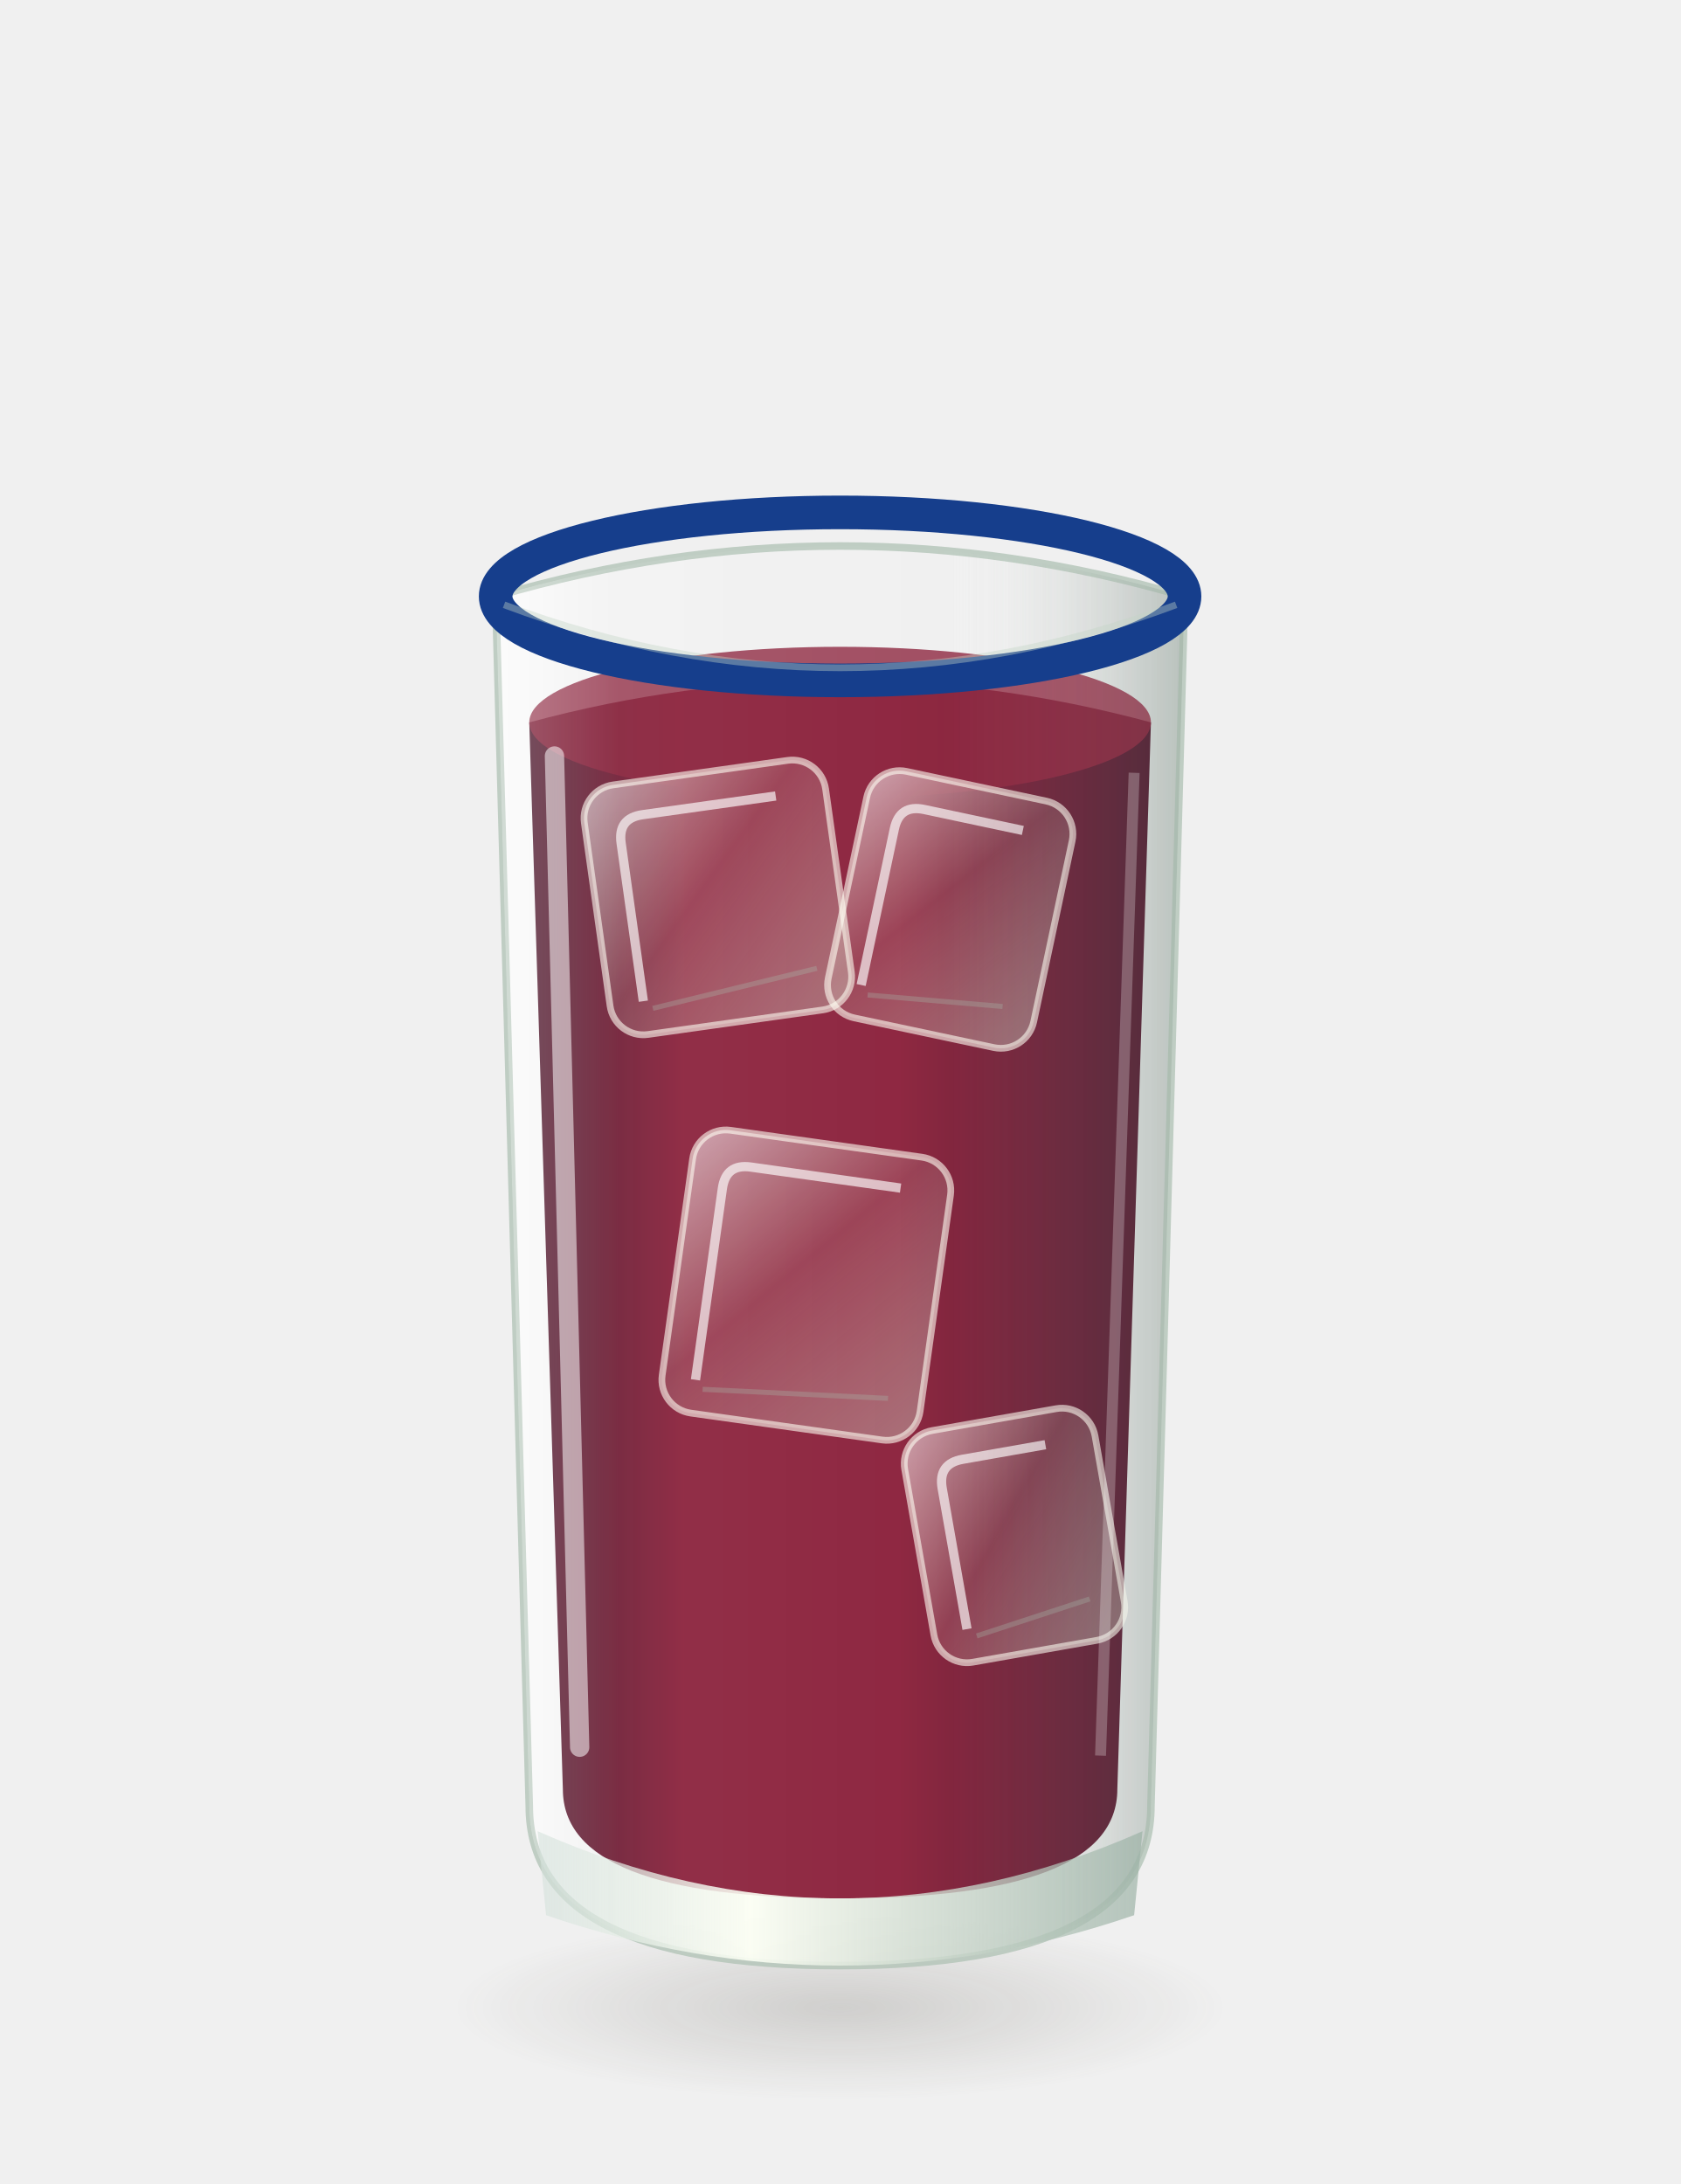
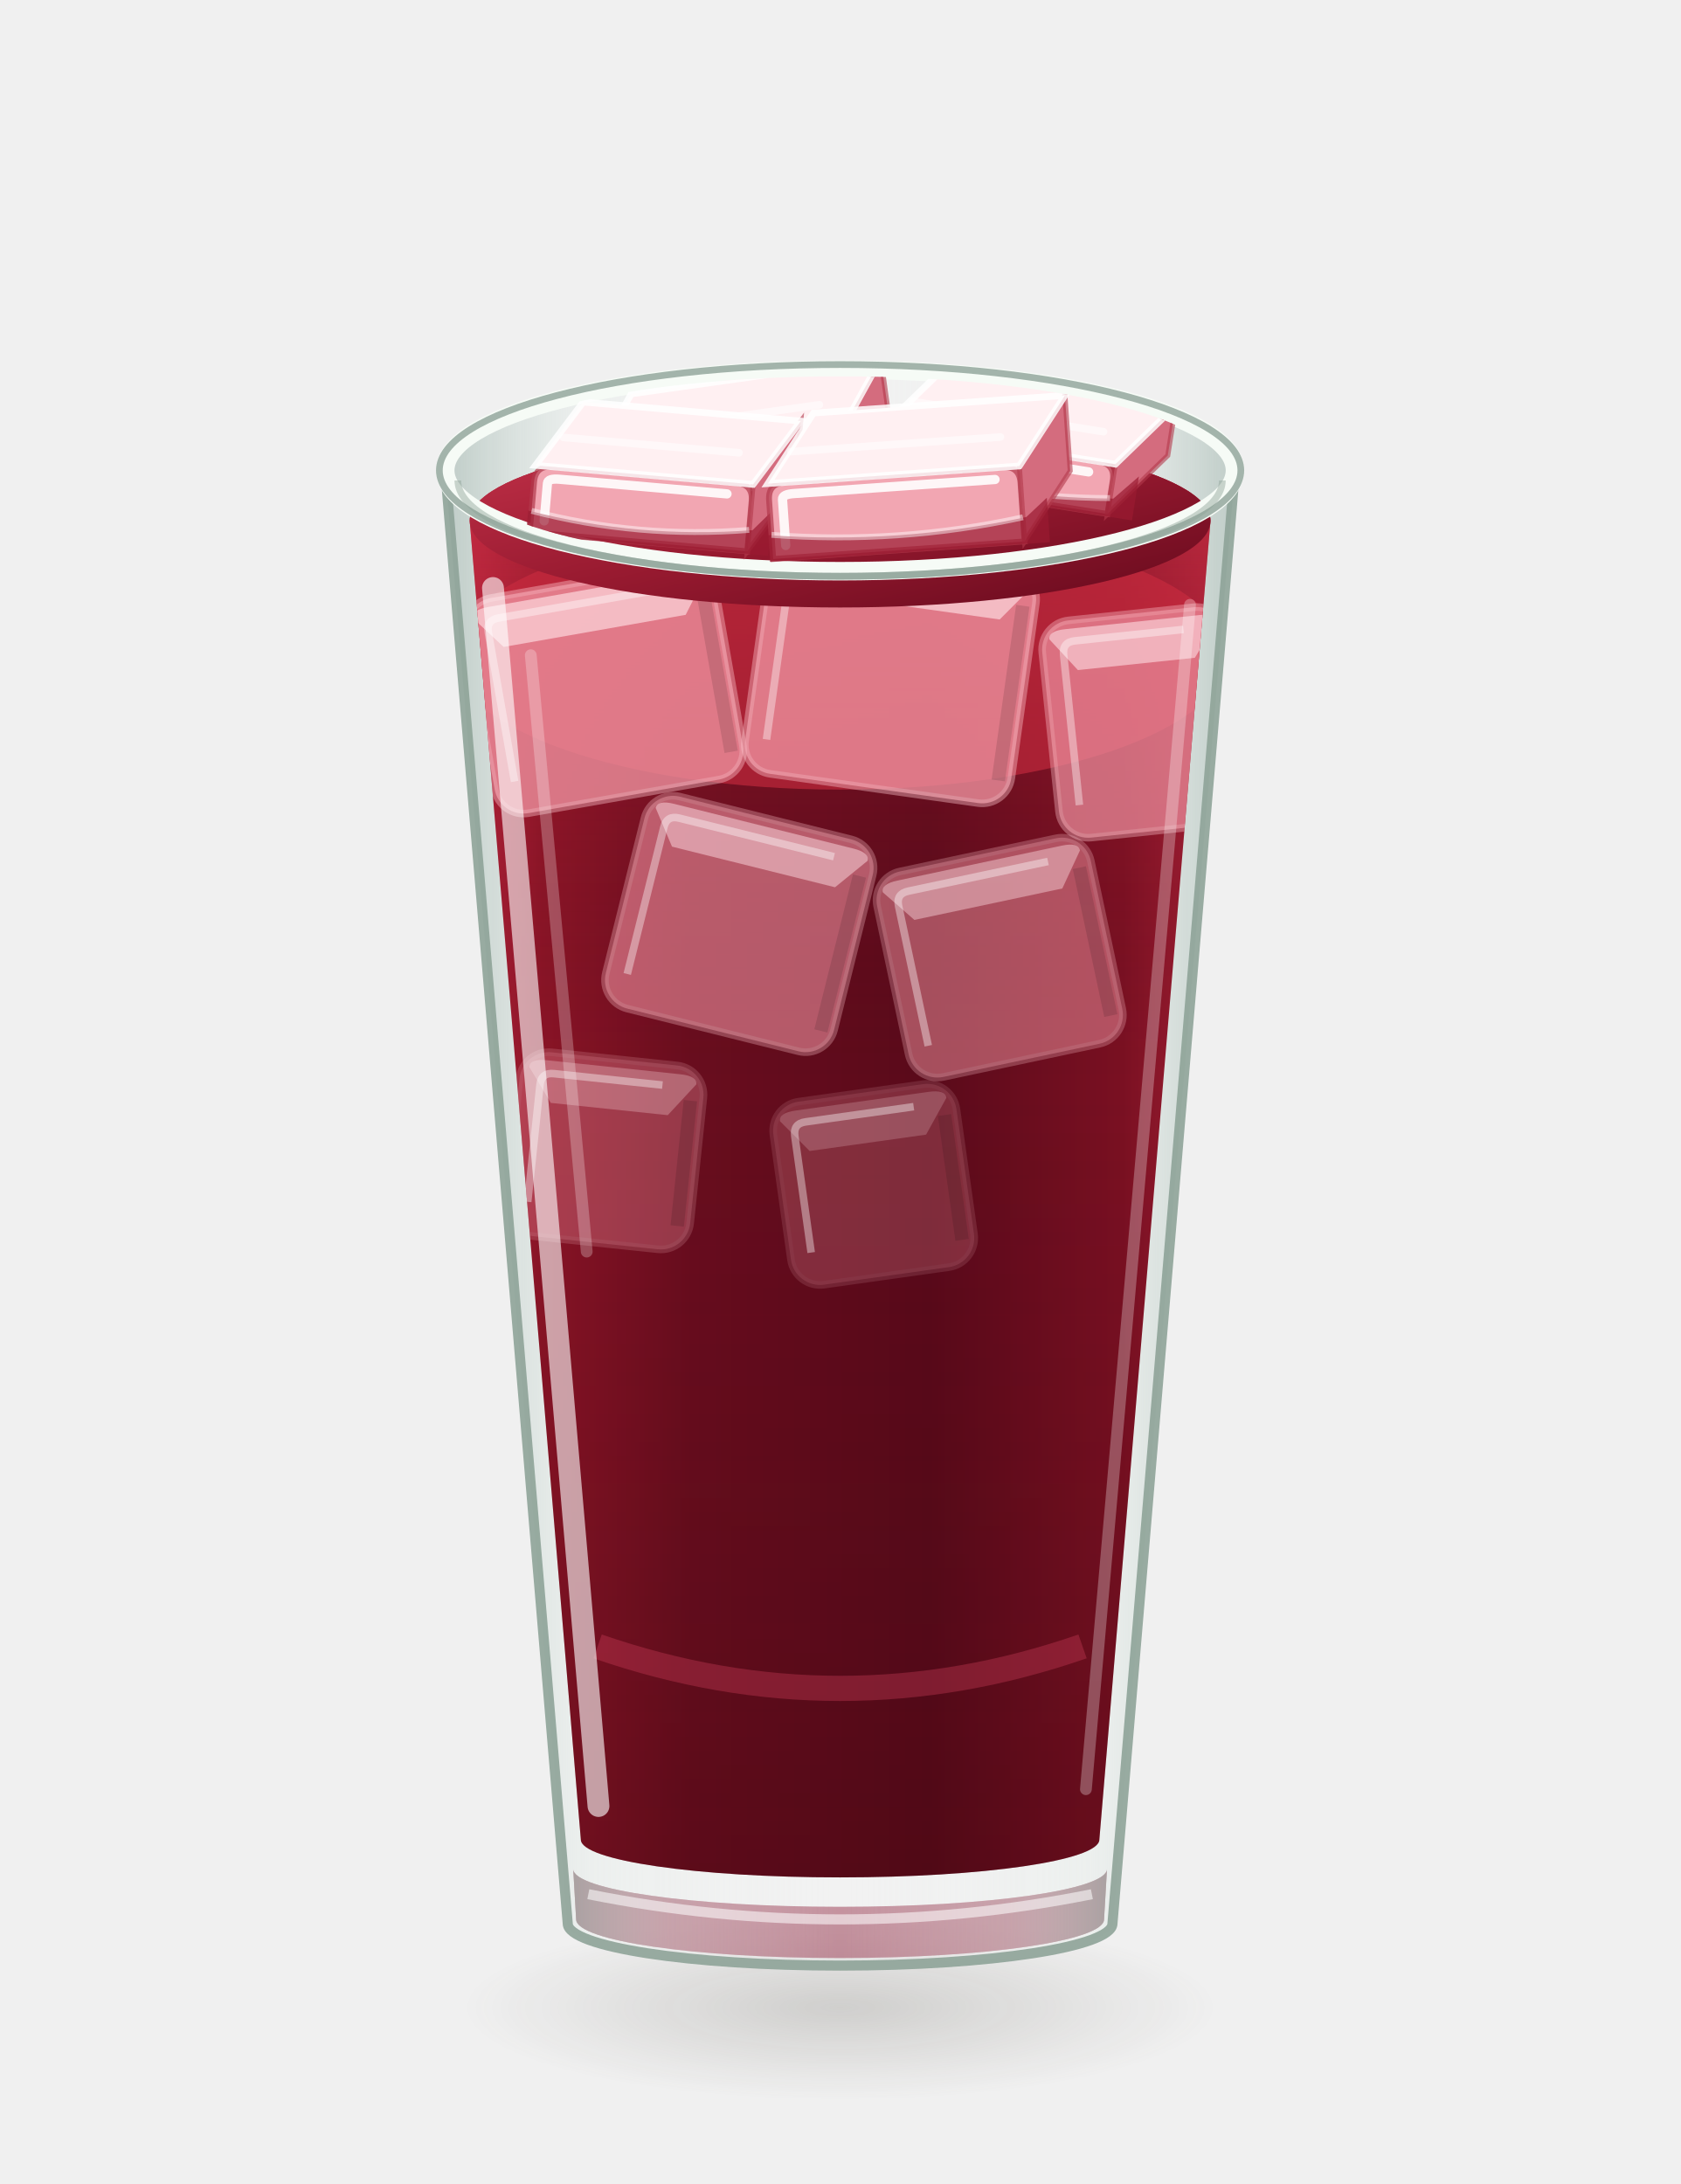
<svg xmlns="http://www.w3.org/2000/svg" viewBox="0 0 200 260" role="img" aria-labelledby="bev-agua-fresca-jamaica-title">
  <defs>
    <linearGradient id="bev-agua-fresca-jamaica-metal">
      <stop stop-color="#aeb4b3" />
      <stop offset=".2" stop-color="#f8f8f1" />
      <stop offset=".48" stop-color="#d3d8d5" />
      <stop offset=".8" stop-color="#9ba5a1" />
      <stop offset="1" stop-color="#dce2dd" />
    </linearGradient>
    <linearGradient id="bev-agua-fresca-jamaica-glass">
      <stop stop-color="#fff" stop-opacity=".65" />
      <stop offset=".18" stop-color="#fff" stop-opacity=".12" />
      <stop offset=".65" stop-color="#fff" stop-opacity=".02" />
      <stop offset="1" stop-color="#75867c" stop-opacity=".35" />
    </linearGradient>
    <linearGradient id="bev-agua-fresca-jamaica-shade">
      <stop stop-color="#000" stop-opacity=".12" />
      <stop offset=".2" stop-color="#fff" stop-opacity=".16" />
      <stop offset=".55" stop-color="#fff" stop-opacity="0" />
      <stop offset=".86" stop-color="#000" stop-opacity=".14" />
      <stop offset="1" stop-color="#fff" stop-opacity=".09" />
    </linearGradient>
    <radialGradient id="bev-agua-fresca-jamaica-shadow">
      <stop stop-color="#3c372d" stop-opacity=".18" />
      <stop offset="1" stop-color="#3c372d" stop-opacity="0" />
    </radialGradient>
-     <linearGradient id="bev-agua-fresca-jamaica-liquid">
-       <stop stop-color="#501c30" />
-       <stop offset=".25" stop-color="#8d253f" />
-       <stop offset=".6" stop-color="#8d253f" />
-       <stop offset="1" stop-color="#501c30" />
+     <linearGradient id="bev-agua-fresca-jamaica-tglass">
+       <stop offset="0" stop-color="#9fb5ad" stop-opacity="0.6" />
+       <stop offset="0.18" stop-color="#e3eee9" stop-opacity="0.28" />
+       <stop offset="0.5" stop-color="#ffffff" stop-opacity="0.1" />
+       <stop offset="0.82" stop-color="#e3eee9" stop-opacity="0.28" />
+       <stop offset="1" stop-color="#9fb5ad" stop-opacity="0.6" />
    </linearGradient>
-     <linearGradient id="bev-agua-fresca-jamaica-ice" x1="0" y1="0" x2="1" y2="1">
-       <stop stop-color="#ffffff" stop-opacity=".56" />
-       <stop offset=".45" stop-color="#f5f9e4" stop-opacity=".13" />
-       <stop offset="1" stop-color="#d4e1cf" stop-opacity=".39" />
+     <linearGradient id="bev-agua-fresca-jamaica-liq">
+       <stop offset="0" stop-color="#b3233a" />
+       <stop offset="0.1" stop-color="#8a1426" />
+       <stop offset="0.3" stop-color="#690d1e" />
+       <stop offset="0.62" stop-color="#5a0a1a" />
+       <stop offset="0.88" stop-color="#7a1022" />
+       <stop offset="1" stop-color="#a21f34" />
    </linearGradient>
-     <linearGradient id="bev-agua-fresca-jamaica-base">
-       <stop stop-color="#d4e1db" stop-opacity=".6" />
-       <stop offset=".35" stop-color="#fcfff4" stop-opacity=".9" />
-       <stop offset="1" stop-color="#9cb2a6" stop-opacity=".7" />
+     <linearGradient id="bev-agua-fresca-jamaica-liqv" x1="0" y1="0" x2="0" y2="1">
+       <stop offset="0" stop-color="#d8364c" stop-opacity="0.6" />
+       <stop offset="0.2" stop-color="#b8233a" stop-opacity="0.2" />
+       <stop offset="0.45" stop-color="#3a0610" stop-opacity="0" />
+       <stop offset="1" stop-color="#2e0309" stop-opacity="0.22" />
    </linearGradient>
-     <linearGradient id="bev-agua-fresca-jamaica-mint">
-       <stop stop-color="#48792e" />
-       <stop offset=".4" stop-color="#94b64d" />
-       <stop offset="1" stop-color="#315f2b" />
+     <linearGradient id="bev-agua-fresca-jamaica-surf" x1="0" y1="0" x2="1" y2="1">
+       <stop offset="0" stop-color="#c4324a" />
+       <stop offset="0.5" stop-color="#981a30" />
+       <stop offset="1" stop-color="#64091c" />
    </linearGradient>
-     <clipPath id="bev-agua-fresca-jamaica-cupclip">
-       <path d="M59 71Q100 59 141 71L137 215Q137 234 100 234T63 215Z" />
+     <clipPath id="bev-agua-fresca-jamaica-liqclip">
+       <path d="M55.91 62A44.09 10.32 0 0 1 144.09 62L130.86 219A30.86 4.5 0 0 1 69.14 219Z" />
+     </clipPath>
+     <clipPath id="bev-agua-fresca-jamaica-mouth">
+       <ellipse cx="100" cy="56" rx="45.6" ry="11.2" />
    </clipPath>
  </defs>
-   <ellipse cx="100" cy="239" rx="46" ry="11" fill="url(#bev-agua-fresca-jamaica-shadow)" />
-   <path d="M59 71Q100 59 141 71L137 215Q137 234 100 234T63 215Z" fill="url(#bev-agua-fresca-jamaica-glass)" stroke="#afc1b4" stroke-opacity=".75" stroke-width=".9" />
-   <path d="M63 86Q100 76 137 86L133 213Q133 226 100 226T67 213Z" fill="url(#bev-agua-fresca-jamaica-liquid)" />
-   <ellipse cx="100" cy="86" rx="37" ry="9" fill="#8d253f" opacity=".8" />
-   <g clip-path="url(#bev-agua-fresca-jamaica-cupclip)">
-     <g transform="translate(69 94) rotate(-8)">
-       <rect width="29" height="30" rx="4" fill="url(#bev-agua-fresca-jamaica-ice)" stroke="#fffdf1" stroke-opacity=".6" stroke-width=".8" />
-       <path d="M4 26V7Q4 4 7 4h16" fill="none" stroke="#fff" stroke-opacity=".65" stroke-width="1.1" />
-       <path d="m5 27 20-2" fill="none" stroke="#a5bcac" stroke-opacity=".3" stroke-width=".6" />
+   <ellipse cx="100" cy="239" rx="45" ry="11" fill="url(#bev-agua-fresca-jamaica-shadow)" />
+   <path d="M53 56A47 12 0 0 1 147 56L132.42 229A32.42 5 0 0 1 67.58 229Z" fill="url(#bev-agua-fresca-jamaica-tglass)" stroke="#8ea398" stroke-opacity=".9" stroke-width="1.2" />
+   <path d="M55.91 62A44.09 10.32 0 0 1 144.09 62L130.86 219A30.86 4.5 0 0 1 69.14 219Z" fill="url(#bev-agua-fresca-jamaica-liq)" />
+   <path d="M55.91 62A44.09 10.32 0 0 1 144.09 62L130.86 219A30.86 4.5 0 0 1 69.14 219Z" fill="url(#bev-agua-fresca-jamaica-liqv)" />
+   <g clip-path="url(#bev-agua-fresca-jamaica-liqclip)">
+     <ellipse cx="100" cy="78" rx="46.09" ry="16" fill="#cc2c40" opacity=".6" />
+     <g transform="translate(72 82) rotate(-10)">
+       <rect x="-15" y="-13" width="30" height="26" rx="3.5" fill="#ec8e9c" opacity="0.8" stroke="#ffc8d0" stroke-opacity=".5" stroke-width=".9" />
+       <path d="M-14 -11Q-14 -12 -12 -12H12Q14 -12 14 -11L11 -7H-11Z" fill="#ffe0e5" opacity="0.64" />
+       <path d="M13.5 -9V10" stroke="#000" stroke-opacity=".12" stroke-width="1.6" />
+       <path d="M-12.5 9V-9Q-12.5 -10.5 -11 -10.5H10" fill="none" stroke="#fff" stroke-opacity=".38" stroke-width=".9" />
    </g>
-     <g transform="translate(104 91) rotate(12)">
-       <rect width="25" height="30" rx="4" fill="url(#bev-agua-fresca-jamaica-ice)" stroke="#fffdf1" stroke-opacity=".6" stroke-width=".8" />
-       <path d="M4 26V7Q4 4 7 4h12" fill="none" stroke="#fff" stroke-opacity=".65" stroke-width="1.1" />
-       <path d="m5 27 16-2" fill="none" stroke="#a5bcac" stroke-opacity=".3" stroke-width=".6" />
+     <g transform="translate(106 80) rotate(8)">
+       <rect x="-16" y="-14" width="32" height="28" rx="3.5" fill="#ec8e9c" opacity="0.8" stroke="#ffc8d0" stroke-opacity=".5" stroke-width=".9" />
+       <path d="M-15 -12Q-15 -13 -13 -13H13Q15 -13 15 -12L12 -8H-12Z" fill="#ffe0e5" opacity="0.64" />
+       <path d="M14.5 -10V11" stroke="#000" stroke-opacity=".12" stroke-width="1.6" />
+       <path d="M-13.5 10V-10Q-13.5 -11.5 -12 -11.5H11" fill="none" stroke="#fff" stroke-opacity=".38" stroke-width=".9" />
    </g>
-     <g transform="translate(83 134) rotate(8)">
-       <rect width="31" height="34" rx="4" fill="url(#bev-agua-fresca-jamaica-ice)" stroke="#fffdf1" stroke-opacity=".6" stroke-width=".8" />
-       <path d="M4 30V7Q4 4 7 4h18" fill="none" stroke="#fff" stroke-opacity=".65" stroke-width="1.1" />
-       <path d="m5 31 22-2" fill="none" stroke="#a5bcac" stroke-opacity=".3" stroke-width=".6" />
+     <g transform="translate(136 86) rotate(-6)">
+       <rect x="-11" y="-13" width="22" height="26" rx="3.5" fill="#ec8e9c" opacity="0.72" stroke="#ffc8d0" stroke-opacity=".5" stroke-width=".9" />
+       <path d="M-10 -11Q-10 -12 -8 -12H8Q10 -12 10 -11L7 -7H-7Z" fill="#ffe0e5" opacity="0.58" />
+       <path d="M9.5 -9V10" stroke="#000" stroke-opacity=".12" stroke-width="1.6" />
+       <path d="M-8.5 9V-9Q-8.5 -10.5 -7 -10.5H6" fill="none" stroke="#fff" stroke-opacity=".38" stroke-width=".9" />
    </g>
-     <g transform="translate(107 171) rotate(-10)">
-       <rect width="23" height="28" rx="4" fill="url(#bev-agua-fresca-jamaica-ice)" stroke="#fffdf1" stroke-opacity=".6" stroke-width=".8" />
-       <path d="M4 24V7Q4 4 7 4h10" fill="none" stroke="#fff" stroke-opacity=".65" stroke-width="1.1" />
-       <path d="m5 25 14-2" fill="none" stroke="#a5bcac" stroke-opacity=".3" stroke-width=".6" />
+     <g transform="translate(88 110) rotate(14)">
+       <rect x="-14" y="-13" width="28" height="26" rx="3.5" fill="#ec8e9c" opacity="0.6" stroke="#ffc8d0" stroke-opacity=".5" stroke-width=".9" />
+       <path d="M-13 -11Q-13 -12 -11 -12H11Q13 -12 13 -11L10 -7H-10Z" fill="#ffe0e5" opacity="0.48" />
+       <path d="M12.5 -9V10" stroke="#000" stroke-opacity=".12" stroke-width="1.6" />
+       <path d="M-11.5 9V-9Q-11.5 -10.5 -10 -10.5H9" fill="none" stroke="#fff" stroke-opacity=".38" stroke-width=".9" />
    </g>
-     <path d="M59 71Q100 59 141 71L137 215Q137 234 100 234T63 215Z" fill="url(#bev-agua-fresca-jamaica-glass)" opacity=".42" />
+     <g transform="translate(119 114) rotate(-12)">
+       <rect x="-13" y="-12.5" width="26" height="25" rx="3.5" fill="#ec8e9c" opacity="0.52" stroke="#ffc8d0" stroke-opacity=".5" stroke-width=".9" />
+       <path d="M-12 -10.5Q-12 -11.5 -10 -11.5H10Q12 -11.5 12 -10.5L9 -6.5H-9Z" fill="#ffe0e5" opacity="0.42" />
+       <path d="M11.5 -8.5V9.5" stroke="#000" stroke-opacity=".12" stroke-width="1.6" />
+       <path d="M-10.5 8.5V-8.5Q-10.5 -10 -9 -10H8" fill="none" stroke="#fff" stroke-opacity=".38" stroke-width=".9" />
+     </g>
+     <g transform="translate(72 137) rotate(6)">
+       <rect x="-11" y="-11" width="22" height="22" rx="3.5" fill="#ec8e9c" opacity="0.34" stroke="#ffc8d0" stroke-opacity=".5" stroke-width=".9" />
+       <path d="M-10 -9Q-10 -10 -8 -10H8Q10 -10 10 -9L7 -5H-7Z" fill="#ffe0e5" opacity="0.27" />
+       <path d="M9.5 -7V8" stroke="#000" stroke-opacity=".12" stroke-width="1.6" />
+       <path d="M-8.5 7V-7Q-8.5 -8.5 -7 -8.5H6" fill="none" stroke="#fff" stroke-opacity=".38" stroke-width=".9" />
+     </g>
+     <g transform="translate(104 141) rotate(-8)">
+       <rect x="-11" y="-11" width="22" height="22" rx="3.5" fill="#ec8e9c" opacity="0.26" stroke="#ffc8d0" stroke-opacity=".5" stroke-width=".9" />
+       <path d="M-10 -9Q-10 -10 -8 -10H8Q10 -10 10 -9L7 -5H-7Z" fill="#ffe0e5" opacity="0.2" />
+       <path d="M9.5 -7V8" stroke="#000" stroke-opacity=".12" stroke-width="1.6" />
+       <path d="M-8.5 7V-7Q-8.5 -8.5 -7 -8.5H6" fill="none" stroke="#fff" stroke-opacity=".38" stroke-width=".9" />
+     </g>
+     <path d="M71.14 196Q100 206 128.86 196" fill="none" stroke="#d0405c" stroke-opacity=".35" stroke-width="3" />
  </g>
-   <path d="M66 90 69 208" fill="none" stroke="#fff" stroke-opacity=".53" stroke-width="2.3" stroke-linecap="round" />
-   <path d="M135 92 131 209" fill="none" stroke="#fff" stroke-opacity=".25" stroke-width="1.3" />
-   <path d="M64 218q36 16 72 0l-1 10q-35 12 -70 0Z" fill="url(#bev-agua-fresca-jamaica-base)" />
-   <ellipse cx="100" cy="71" rx="41" ry="10" fill="none" stroke="#163e8c" stroke-width="4" />
-   <path d="M60 72q40 15 80 0" fill="none" stroke="#c4d6c7" stroke-opacity=".4" stroke-width=".8" />
+   <path d="M68.23 222.5A31.77 4.5 0 0 0 131.77 222.5L131.42 228.5A31.42 4.6 0 0 1 68.58 228.5Z" fill="#8a1a35" opacity=".5" />
+   <path d="M68.23 222.5A31.77 4.5 0 0 0 131.77 222.5L131.42 228.5A31.42 4.6 0 0 1 68.58 228.5Z" fill="url(#bev-agua-fresca-jamaica-tglass)" />
+   <path d="M70.03 225.5q29.97 6 59.94 0" fill="none" stroke="#fff" stroke-opacity=".55" stroke-width="1.2" />
+   <path d="M58.68 70L71.24 215" fill="none" stroke="#fff" stroke-opacity=".6" stroke-width="2.6" stroke-linecap="round" />
+   <path d="M63.18 78L69.84 149" fill="none" stroke="#fff" stroke-opacity=".25" stroke-width="1.4" stroke-linecap="round" />
+   <path d="M141.65 72L129.26 213" fill="none" stroke="#fff" stroke-opacity=".28" stroke-width="1.4" stroke-linecap="round" />
+   <ellipse cx="100" cy="62" rx="44.09" ry="10.32" fill="url(#bev-agua-fresca-jamaica-surf)" />
+   <ellipse cx="100" cy="56" rx="47" ry="12" fill="none" stroke="#f6fbf6" stroke-width="2.2" />
+   <ellipse cx="100" cy="56" rx="47.7" ry="12.6" fill="none" stroke="#8ea398" stroke-opacity=".8" stroke-width=".8" />
+   <path d="M54.5 57.2A45.5 11.4 0 0 0 145.5 57.2" fill="none" stroke="#8ea398" stroke-opacity=".45" stroke-width=".8" />
+   <g clip-path="url(#bev-agua-fresca-jamaica-mouth)">
+     <g transform="translate(86 59.5) rotate(-8)">
+       <path d="M-15 0V-4Q-15 -6 -13 -6H13Q15 -6 15 -4V0Z" fill="#f2a6b2" stroke="#b23a4c" stroke-opacity=".7" stroke-width=".7" />
+       <path d="M15 0V-6L21 -14V-8Z" fill="#d46c7e" stroke="#b23a4c" stroke-opacity=".6" stroke-width=".6" />
+       <path d="M-15 -6L-9 -14H21L15 -6Z" fill="#fff0f2" stroke="#fff" stroke-opacity=".85" stroke-width=".8" />
+       <path d="M-13.4 -1.5V-4Q-13.4 -4.6 -12 -4.6H12" fill="none" stroke="#fff" stroke-opacity=".9" stroke-width="1.1" stroke-linecap="round" />
+       <path d="M-12 -9.6H13" stroke="#fff" stroke-opacity=".55" stroke-width=".9" stroke-linecap="round" />
+       <path d="M-15.4 .3V-1.92Q0 0.28 15.4 -1.92L18 -5V.3Z" fill="#9a1a30" opacity=".7" />
+       <path d="M-15 -1.92Q0 0.28 15 -1.92" fill="none" stroke="#fff" stroke-opacity=".45" stroke-width=".7" />
+     </g>
+     <g transform="translate(118 59) rotate(9)">
+       <path d="M-14 0V-4Q-14 -6 -12 -6H12Q14 -6 14 -4V0Z" fill="#f2a6b2" stroke="#b23a4c" stroke-opacity=".7" stroke-width=".7" />
+       <path d="M14 0V-6L20 -14V-8Z" fill="#d46c7e" stroke="#b23a4c" stroke-opacity=".6" stroke-width=".6" />
+       <path d="M-14 -6L-8 -14H20L14 -6Z" fill="#fff0f2" stroke="#fff" stroke-opacity=".85" stroke-width=".8" />
+       <path d="M-12.4 -1.5V-4Q-12.4 -4.6 -11 -4.6H11" fill="none" stroke="#fff" stroke-opacity=".9" stroke-width="1.1" stroke-linecap="round" />
+       <path d="M-11 -9.6H12" stroke="#fff" stroke-opacity=".55" stroke-width=".9" stroke-linecap="round" />
+       <path d="M-14.4 .3V-1.92Q0 0.28 14.4 -1.92L17 -5V.3Z" fill="#9a1a30" opacity=".7" />
+       <path d="M-14 -1.92Q0 0.28 14 -1.92" fill="none" stroke="#fff" stroke-opacity=".45" stroke-width=".7" />
+     </g>
+     <g transform="translate(76 64.5) rotate(5)">
+       <path d="M-13 0V-6Q-13 -8 -11 -8H11Q13 -8 13 -6V0Z" fill="#f2a6b2" stroke="#b23a4c" stroke-opacity=".7" stroke-width=".7" />
+       <path d="M13 0V-8L18 -16V-8Z" fill="#d46c7e" stroke="#b23a4c" stroke-opacity=".6" stroke-width=".6" />
+       <path d="M-13 -8L-8 -16H18L13 -8Z" fill="#fff0f2" stroke="#fff" stroke-opacity=".85" stroke-width=".8" />
+       <path d="M-11.4 -1.5V-6Q-11.4 -6.6 -10 -6.6H10" fill="none" stroke="#fff" stroke-opacity=".9" stroke-width="1.1" stroke-linecap="round" />
+       <path d="M-10 -11.6H11" stroke="#fff" stroke-opacity=".55" stroke-width=".9" stroke-linecap="round" />
+       <path d="M-13.4 .3V-2.56Q0 -0.36 13.4 -2.56L15.5 -5V.3Z" fill="#9a1a30" opacity=".7" />
+       <path d="M-13 -2.56Q0 -0.36 13 -2.56" fill="none" stroke="#fff" stroke-opacity=".45" stroke-width=".7" />
+     </g>
+     <g transform="translate(107 65.5) rotate(-4)">
+       <path d="M-15 0V-7Q-15 -9 -13 -9H13Q15 -9 15 -7V0Z" fill="#f2a6b2" stroke="#b23a4c" stroke-opacity=".7" stroke-width=".7" />
+       <path d="M15 0V-9L21 -17V-8Z" fill="#d46c7e" stroke="#b23a4c" stroke-opacity=".6" stroke-width=".6" />
+       <path d="M-15 -9L-9 -17H21L15 -9Z" fill="#fff0f2" stroke="#fff" stroke-opacity=".85" stroke-width=".8" />
+       <path d="M-13.4 -1.5V-7Q-13.4 -7.6 -12 -7.6H12" fill="none" stroke="#fff" stroke-opacity=".9" stroke-width="1.1" stroke-linecap="round" />
+       <path d="M-12 -12.6H13" stroke="#fff" stroke-opacity=".55" stroke-width=".9" stroke-linecap="round" />
+       <path d="M-15.4 .3V-2.88Q0 -0.68 15.4 -2.88L18 -5V.3Z" fill="#9a1a30" opacity=".7" />
+       <path d="M-15 -2.88Q0 -0.68 15 -2.88" fill="none" stroke="#fff" stroke-opacity=".45" stroke-width=".7" />
+     </g>
+   </g>
</svg>
